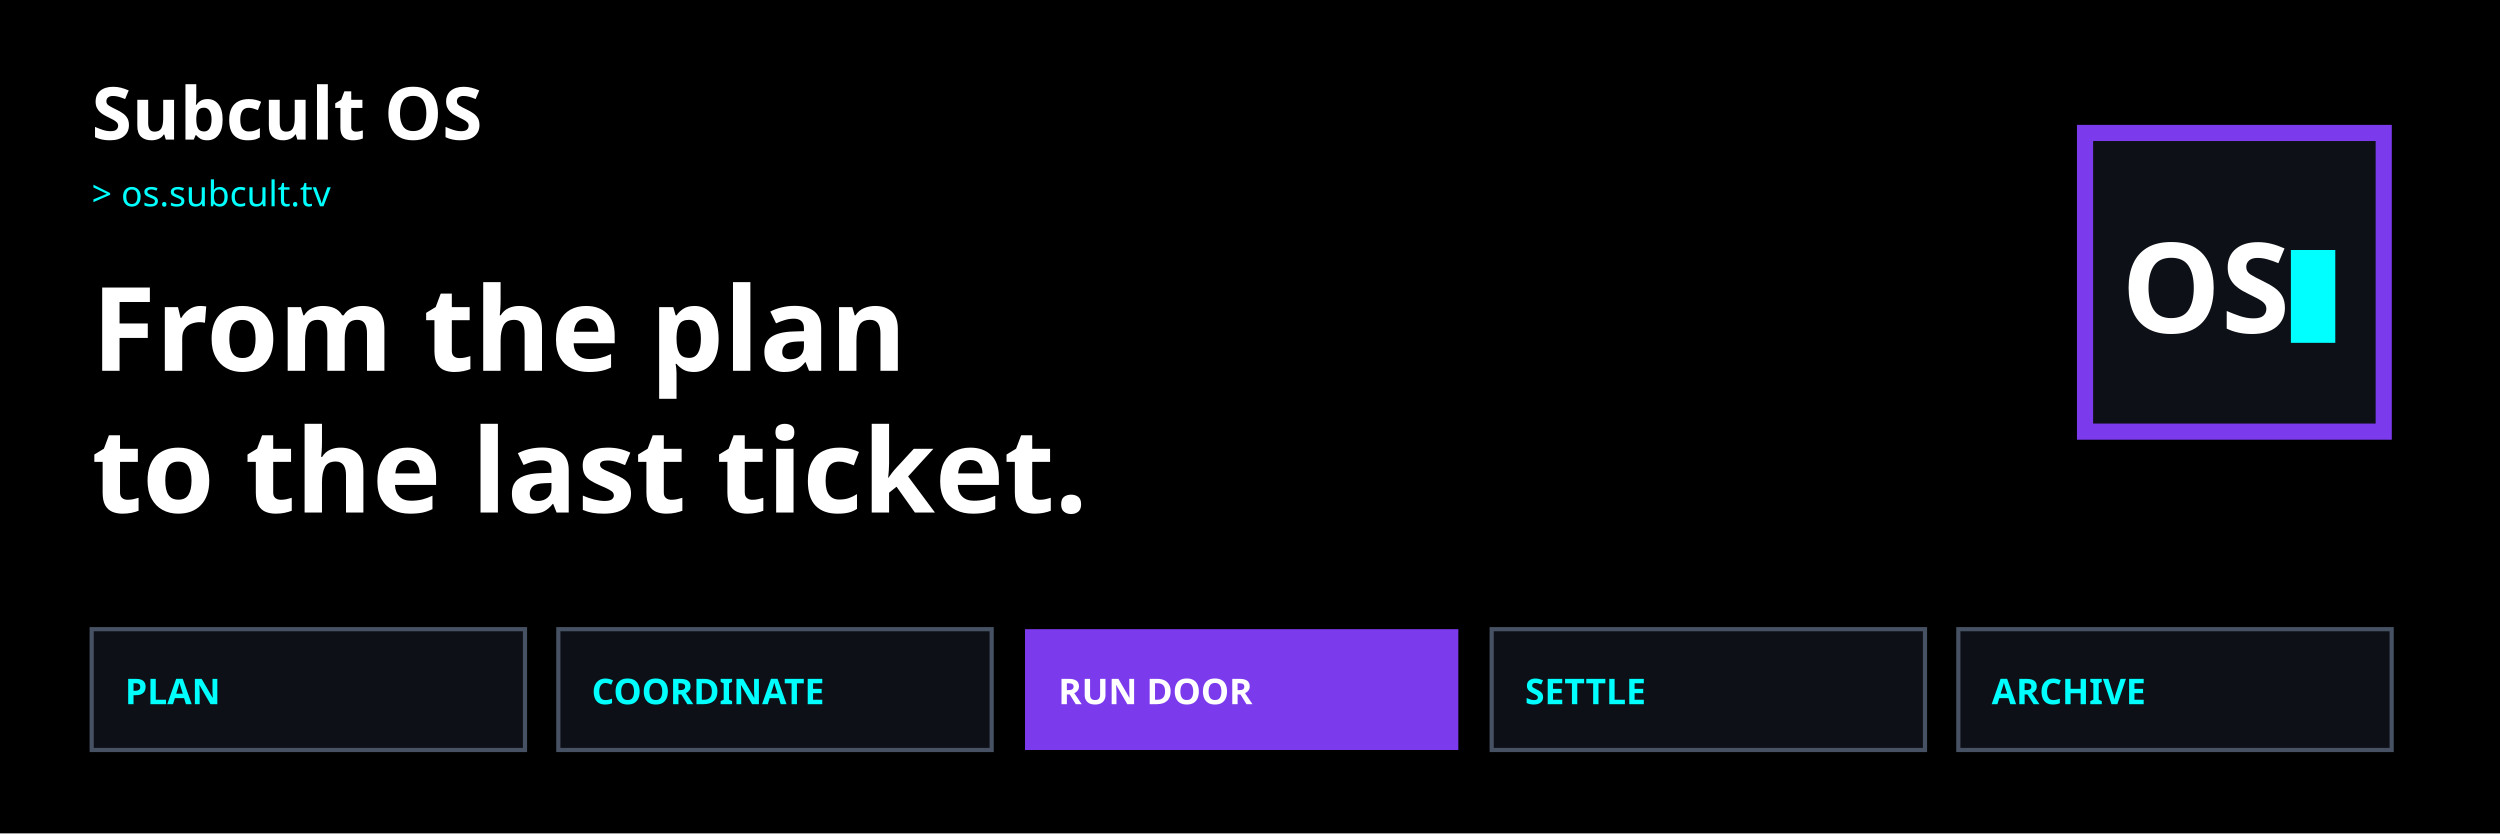
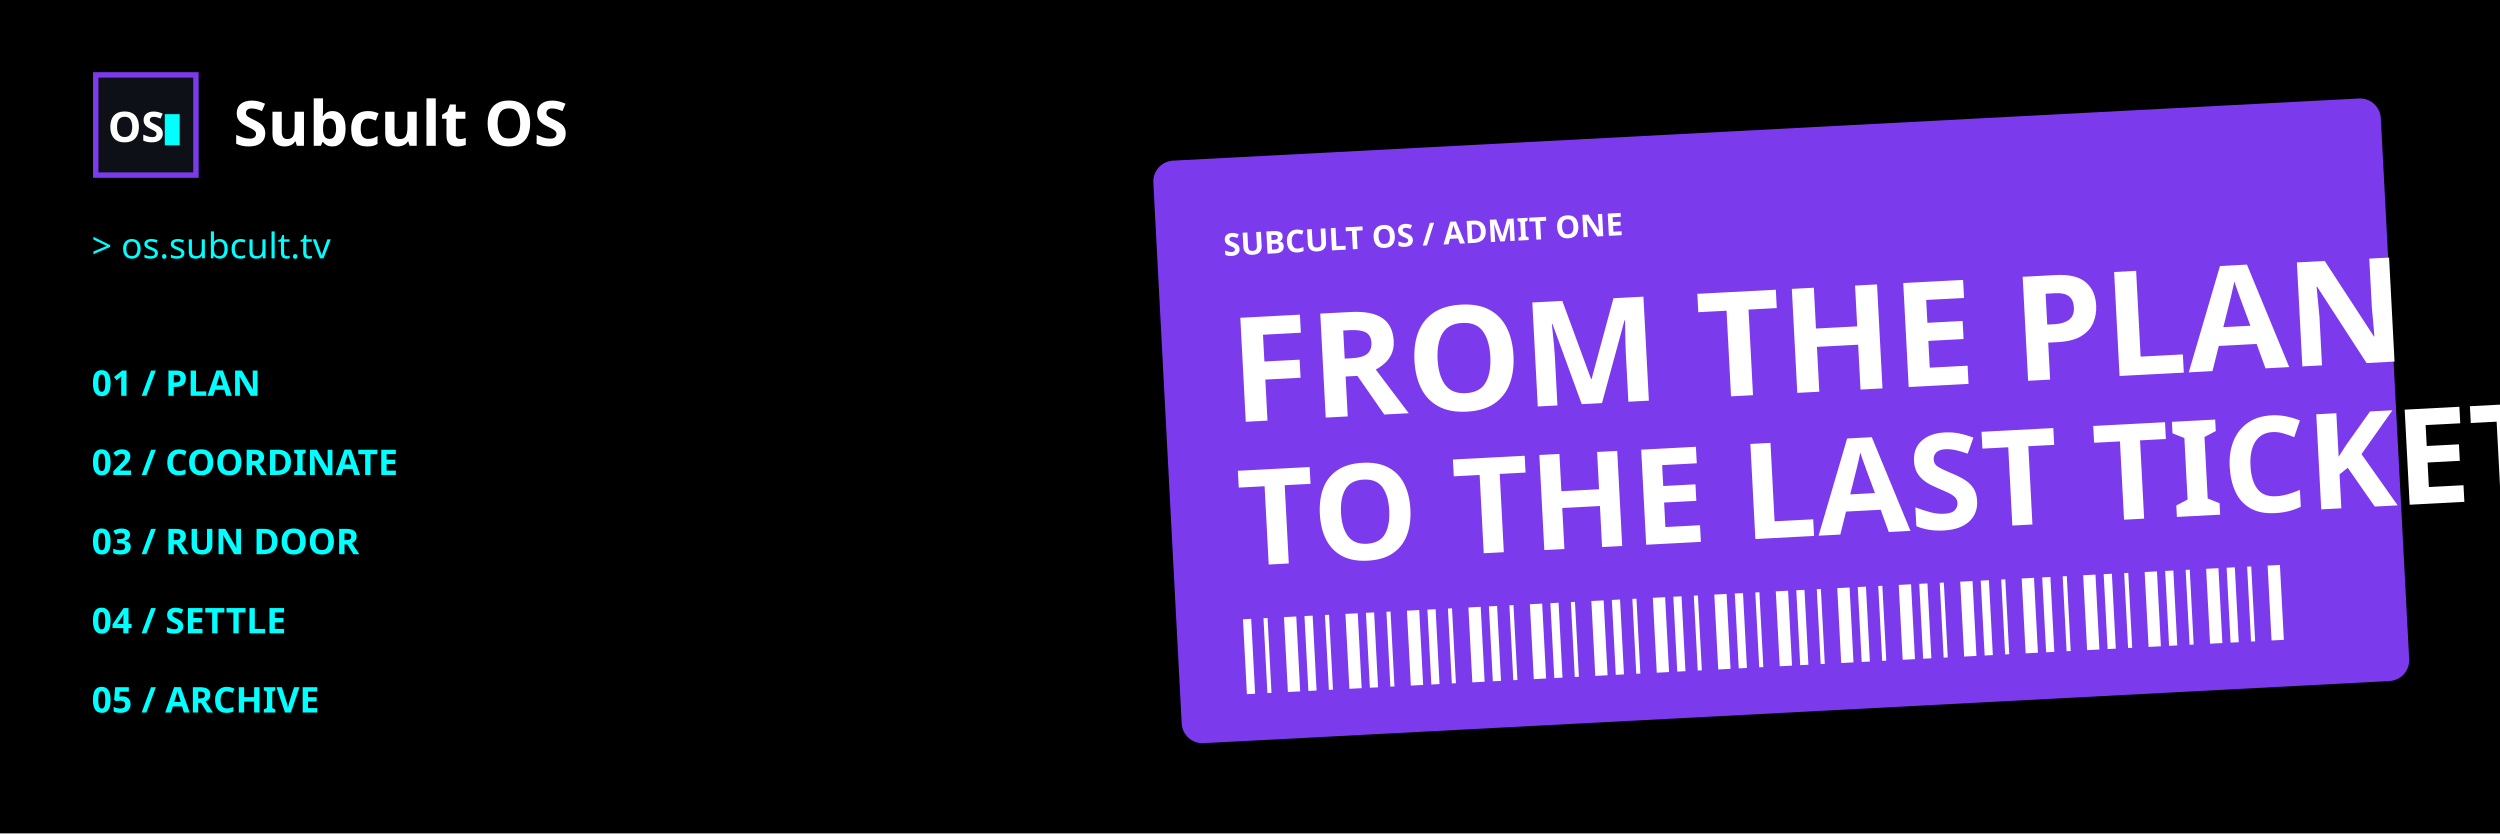
<svg xmlns="http://www.w3.org/2000/svg" width="1200" height="400" viewBox="0 0 1200 400" role="img">
  <rect x="0" y="0" width="1200" height="400" rx="0" fill="#000000" />
-   <g transform="translate(995 58) scale(0.96875)">
+   <g transform="translate(44 34) scale(0.325)">
    <rect x="6" y="6" width="148" height="148" rx="0" fill="#0d1117" />
    <rect x="6" y="6" width="148" height="148" fill="none" stroke="#7c3aed" stroke-width="8" />
    <text x="24" y="105" font-family="Space Mono" font-size="62" font-weight="700" fill="#ffffff">OS</text>
    <rect x="108" y="64" width="22" height="46" rx="0" fill="#00ffff" />
  </g>
-   <text x="44" y="67" font-family="Space Mono" font-size="35" font-weight="700" fill="#ffffff">Subcult OS</text>
-   <text x="44" y="99" font-family="Space Mono" font-size="17" font-weight="400" fill="#00ffff">&gt; os.subcult.tv</text>
-   <text x="44" y="178" font-family="Space Mono" font-size="56" font-weight="700" fill="#ffffff">From the plan</text>
-   <text x="44" y="246" font-family="Space Mono" font-size="56" font-weight="700" fill="#ffffff">to the last ticket.</text>
-   <rect x="44" y="302" width="208" height="58" rx="0" fill="#0d1117" stroke="#465264" stroke-width="2" />
-   <text x="60" y="338" font-family="Space Mono" font-size="17" font-weight="700" fill="#00ffff">PLAN</text>
-   <rect x="268" y="302" width="208" height="58" rx="0" fill="#0d1117" stroke="#465264" stroke-width="2" />
-   <text x="284" y="338" font-family="Space Mono" font-size="17" font-weight="700" fill="#00ffff">COORDINATE</text>
-   <rect x="492" y="302" width="208" height="58" rx="0" fill="#7c3aed" />
-   <text x="508" y="338" font-family="Space Mono" font-size="17" font-weight="700" fill="#ffffff">RUN DOOR</text>
-   <rect x="716" y="302" width="208" height="58" rx="0" fill="#0d1117" stroke="#465264" stroke-width="2" />
-   <text x="732" y="338" font-family="Space Mono" font-size="17" font-weight="700" fill="#00ffff">SETTLE</text>
-   <rect x="940" y="302" width="208" height="58" rx="0" fill="#0d1117" stroke="#465264" stroke-width="2" />
-   <text x="956" y="338" font-family="Space Mono" font-size="17" font-weight="700" fill="#00ffff">ARCHIVE</text>
+   <text x="112" y="70" font-family="Space Mono" font-size="30" font-weight="700" fill="#ffffff">Subcult OS</text>
+   <text x="44" y="124" font-family="Space Mono" font-size="17" font-weight="400" fill="#00ffff">&gt; os.subcult.tv</text>
+   <text x="44" y="190" font-family="Space Mono" font-size="17" font-weight="700" fill="#00ffff">01 / PLAN</text>
+   <text x="44" y="228" font-family="Space Mono" font-size="17" font-weight="700" fill="#00ffff">02 / COORDINATE</text>
+   <text x="44" y="266" font-family="Space Mono" font-size="17" font-weight="700" fill="#00ffff">03 / RUN DOOR</text>
+   <text x="44" y="304" font-family="Space Mono" font-size="17" font-weight="700" fill="#00ffff">04 / SETTLE</text>
+   <text x="44" y="342" font-family="Space Mono" font-size="17" font-weight="700" fill="#00ffff">05 / ARCHIVE</text>
+   <g transform="rotate(-3 855.0 202.0)">
+     <rect x="560" y="62" width="590" height="280" rx="10" fill="#7c3aed" />
+     <text x="592" y="109" font-family="Space Mono" font-size="15" font-weight="700" fill="#ffffff">SUBCULT OS / ADMIT ONE</text>
+     <text x="592" y="189" font-family="Oswald" font-size="70" font-weight="700" fill="#ffffff">FROM THE PLAN</text>
+     <text x="592" y="258" font-family="Oswald" font-size="64" font-weight="700" fill="#ffffff">TO THE LAST TICKET.</text>
+     <rect x="592.0" y="283.6" width="3.94" height="36" rx="0" fill="#ffffff" />
+     <rect x="601.85" y="283.6" width="1.97" height="36" rx="0" fill="#ffffff" />
+     <rect x="611.7" y="283.6" width="5.91" height="36" rx="0" fill="#ffffff" />
+     <rect x="621.55" y="283.6" width="3.94" height="36" rx="0" fill="#ffffff" />
+     <rect x="631.4" y="283.6" width="1.97" height="36" rx="0" fill="#ffffff" />
+     <rect x="641.25" y="283.6" width="5.91" height="36" rx="0" fill="#ffffff" />
+     <rect x="651.1" y="283.6" width="3.94" height="36" rx="0" fill="#ffffff" />
+     <rect x="660.95" y="283.6" width="1.97" height="36" rx="0" fill="#ffffff" />
+     <rect x="670.8" y="283.6" width="5.91" height="36" rx="0" fill="#ffffff" />
+     <rect x="680.65" y="283.6" width="3.94" height="36" rx="0" fill="#ffffff" />
+     <rect x="690.5" y="283.6" width="1.97" height="36" rx="0" fill="#ffffff" />
+     <rect x="700.35" y="283.6" width="5.91" height="36" rx="0" fill="#ffffff" />
+     <rect x="710.2" y="283.6" width="3.94" height="36" rx="0" fill="#ffffff" />
+     <rect x="720.05" y="283.6" width="1.97" height="36" rx="0" fill="#ffffff" />
+     <rect x="729.9" y="283.6" width="5.91" height="36" rx="0" fill="#ffffff" />
+     <rect x="739.75" y="283.6" width="3.94" height="36" rx="0" fill="#ffffff" />
+     <rect x="749.6" y="283.6" width="1.97" height="36" rx="0" fill="#ffffff" />
+     <rect x="759.45" y="283.6" width="5.91" height="36" rx="0" fill="#ffffff" />
+     <rect x="769.3" y="283.6" width="3.94" height="36" rx="0" fill="#ffffff" />
+     <rect x="779.15" y="283.6" width="1.97" height="36" rx="0" fill="#ffffff" />
+     <rect x="789.0" y="283.6" width="5.91" height="36" rx="0" fill="#ffffff" />
+     <rect x="798.85" y="283.6" width="3.94" height="36" rx="0" fill="#ffffff" />
+     <rect x="808.7" y="283.6" width="1.97" height="36" rx="0" fill="#ffffff" />
+     <rect x="818.55" y="283.6" width="5.91" height="36" rx="0" fill="#ffffff" />
+     <rect x="828.4" y="283.6" width="3.94" height="36" rx="0" fill="#ffffff" />
+     <rect x="838.25" y="283.6" width="1.97" height="36" rx="0" fill="#ffffff" />
+     <rect x="848.1" y="283.6" width="5.91" height="36" rx="0" fill="#ffffff" />
+     <rect x="857.95" y="283.6" width="3.94" height="36" rx="0" fill="#ffffff" />
+     <rect x="867.8" y="283.6" width="1.97" height="36" rx="0" fill="#ffffff" />
+     <rect x="877.65" y="283.6" width="5.91" height="36" rx="0" fill="#ffffff" />
+     <rect x="887.5" y="283.6" width="3.94" height="36" rx="0" fill="#ffffff" />
+     <rect x="897.35" y="283.6" width="1.97" height="36" rx="0" fill="#ffffff" />
+     <rect x="907.2" y="283.6" width="5.91" height="36" rx="0" fill="#ffffff" />
+     <rect x="917.05" y="283.6" width="3.94" height="36" rx="0" fill="#ffffff" />
+     <rect x="926.9" y="283.6" width="1.97" height="36" rx="0" fill="#ffffff" />
+     <rect x="936.75" y="283.6" width="5.91" height="36" rx="0" fill="#ffffff" />
+     <rect x="946.6" y="283.6" width="3.94" height="36" rx="0" fill="#ffffff" />
+     <rect x="956.45" y="283.6" width="1.97" height="36" rx="0" fill="#ffffff" />
+     <rect x="966.3" y="283.6" width="5.91" height="36" rx="0" fill="#ffffff" />
+     <rect x="976.15" y="283.6" width="3.94" height="36" rx="0" fill="#ffffff" />
+     <rect x="986.0" y="283.6" width="1.97" height="36" rx="0" fill="#ffffff" />
+     <rect x="995.85" y="283.6" width="5.91" height="36" rx="0" fill="#ffffff" />
+     <rect x="1005.7" y="283.6" width="3.94" height="36" rx="0" fill="#ffffff" />
+     <rect x="1015.55" y="283.6" width="1.97" height="36" rx="0" fill="#ffffff" />
+     <rect x="1025.4" y="283.6" width="5.91" height="36" rx="0" fill="#ffffff" />
+     <rect x="1035.25" y="283.6" width="3.94" height="36" rx="0" fill="#ffffff" />
+     <rect x="1045.1" y="283.6" width="1.97" height="36" rx="0" fill="#ffffff" />
+     <rect x="1054.95" y="283.6" width="5.91" height="36" rx="0" fill="#ffffff" />
+     <rect x="1064.8" y="283.6" width="3.94" height="36" rx="0" fill="#ffffff" />
+     <rect x="1074.65" y="283.6" width="1.97" height="36" rx="0" fill="#ffffff" />
+     <rect x="1084.5" y="283.6" width="5.91" height="36" rx="0" fill="#ffffff" />
+   </g>
</svg>
